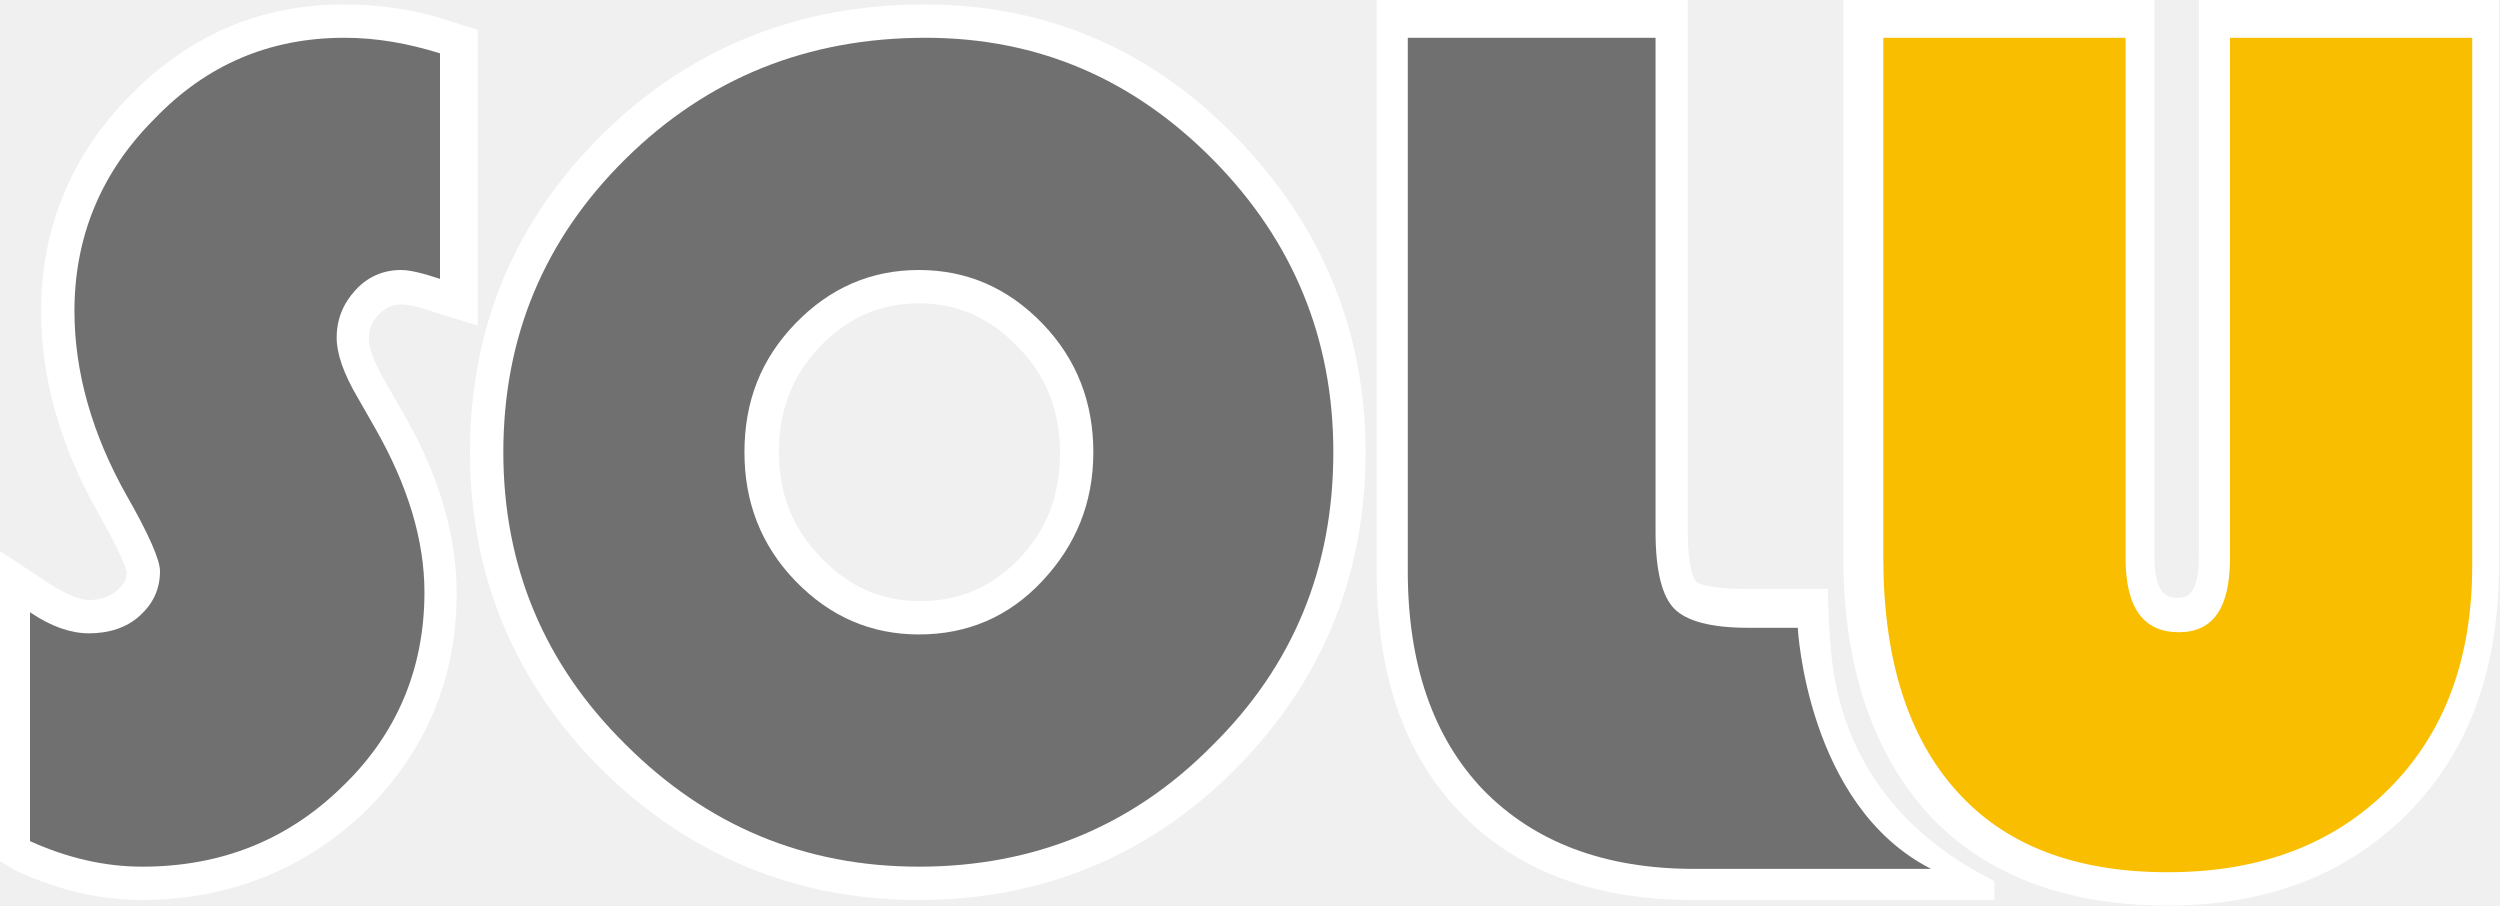
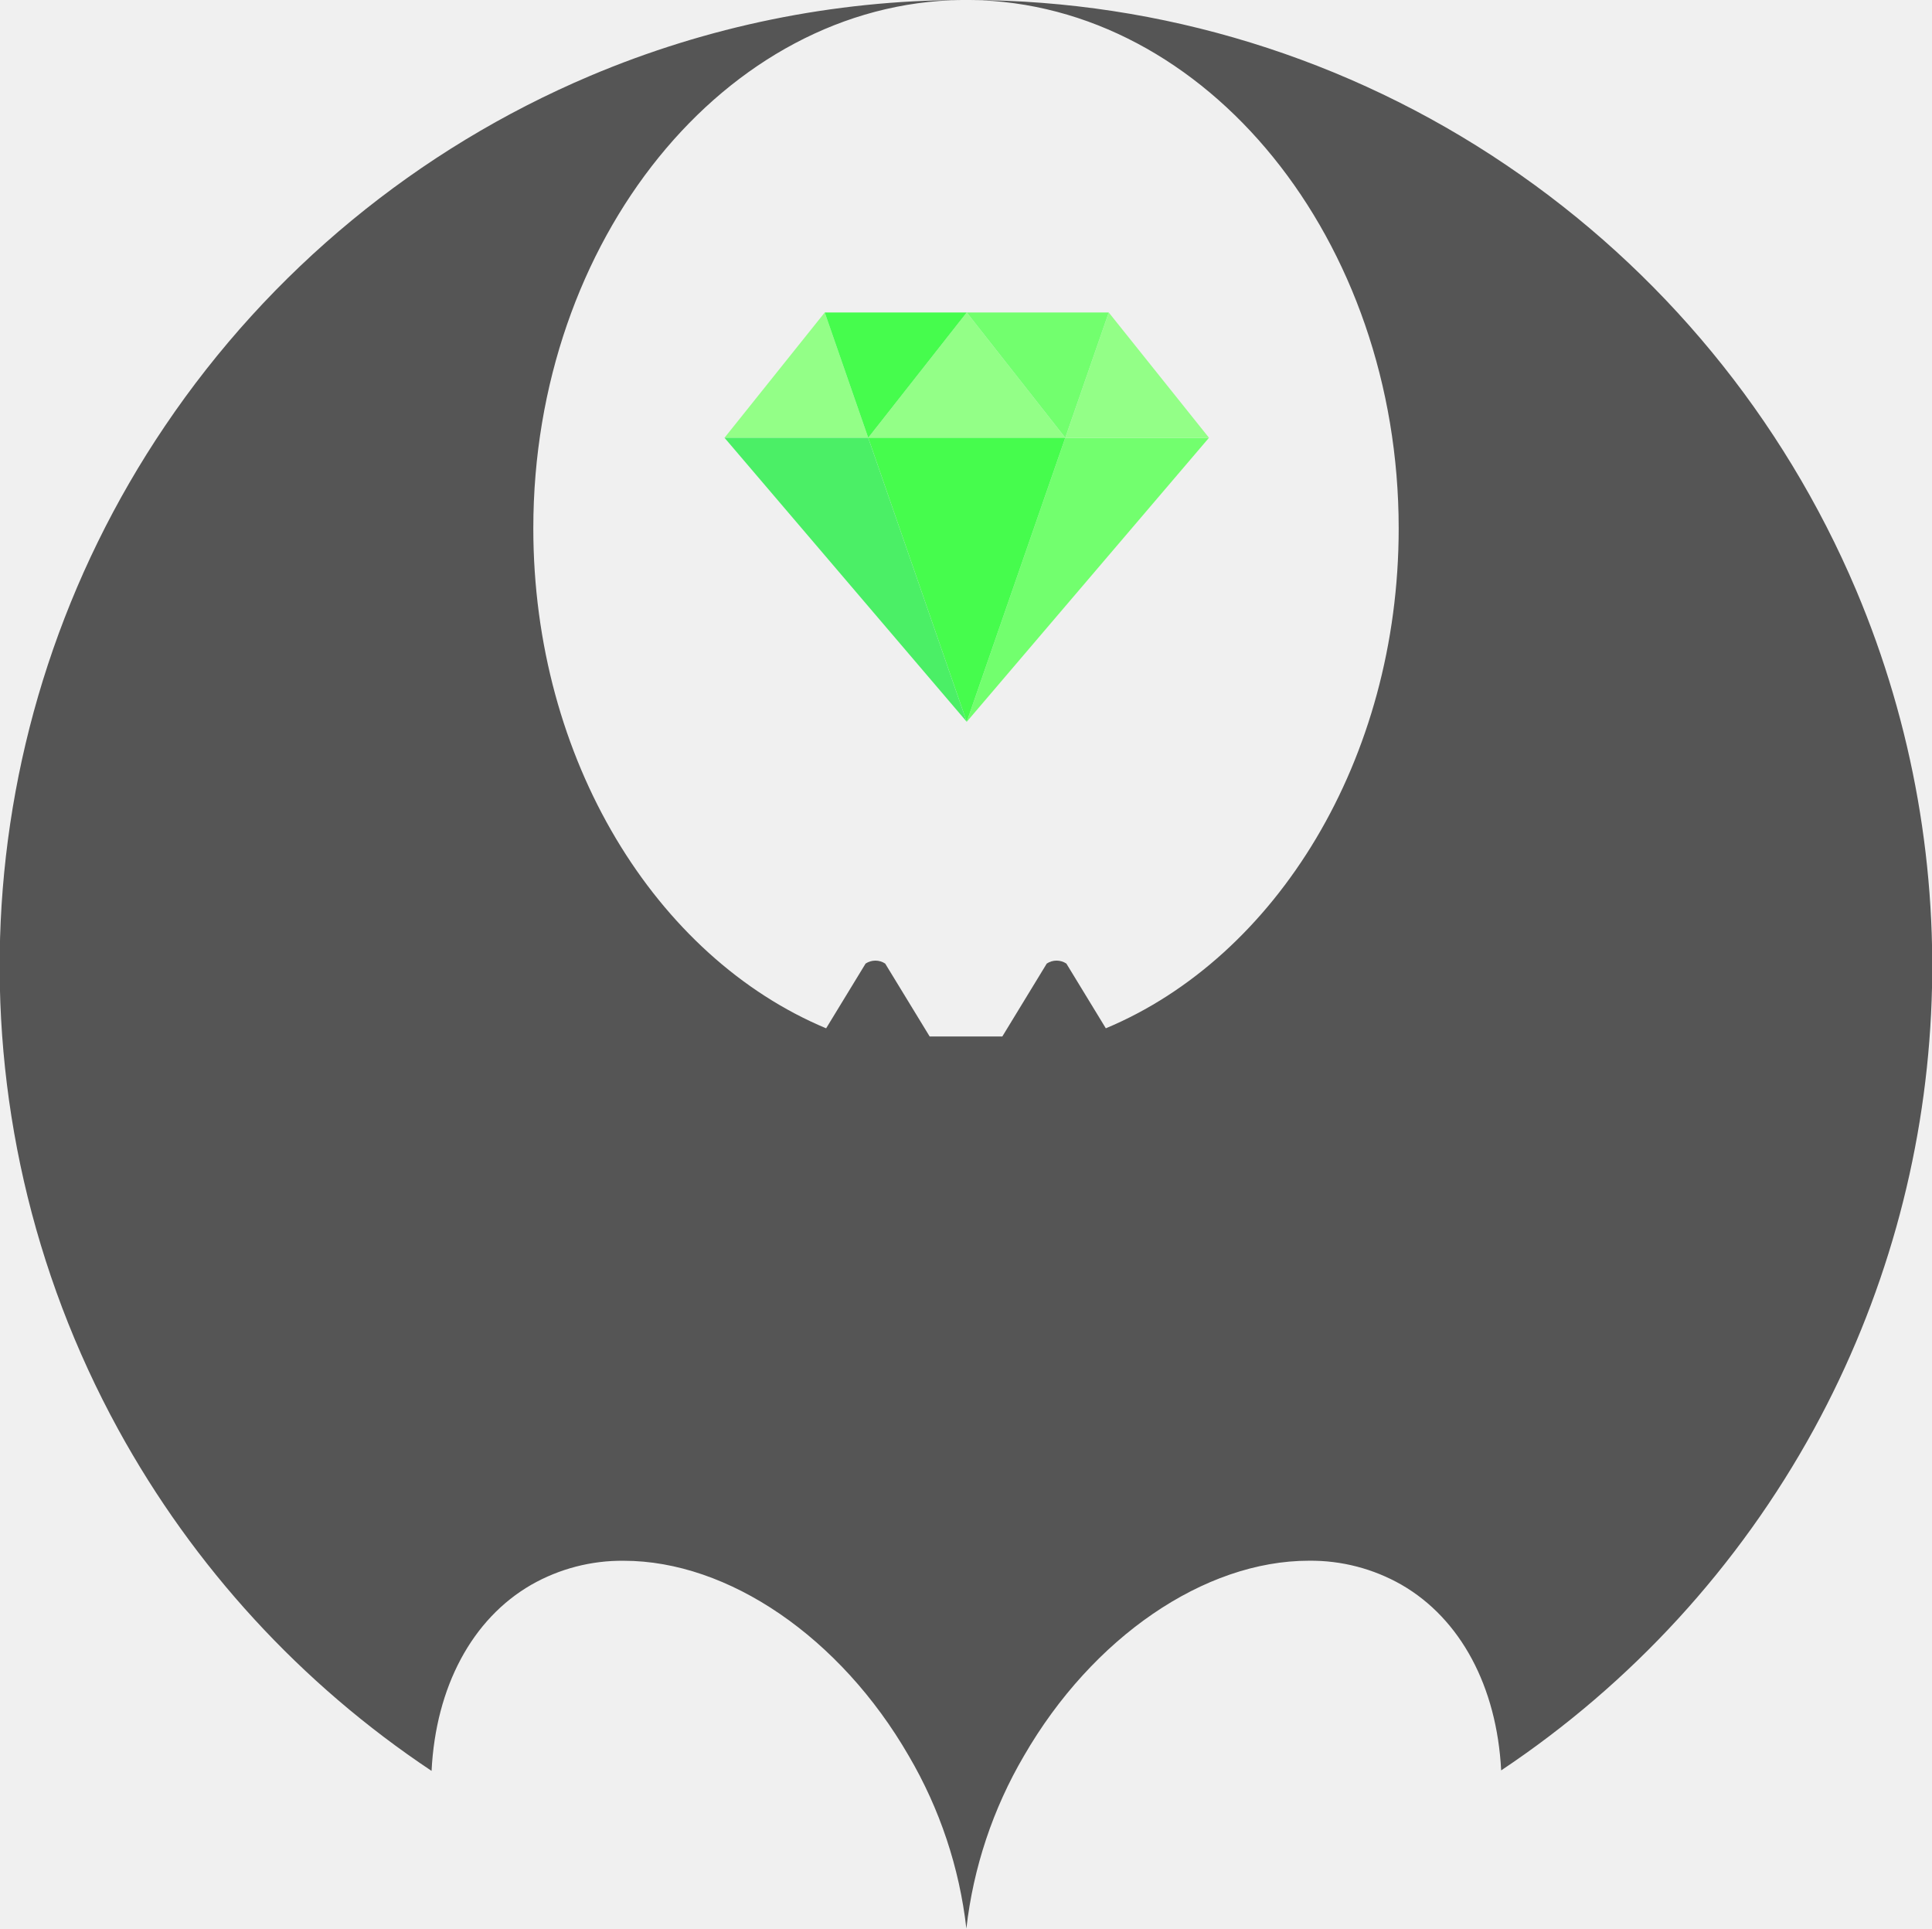
- <svg xmlns="http://www.w3.org/2000/svg" version="1.1" id="圖層_1" x="0px" y="0px" viewBox="0 0 225 81.5" style="enable-background:new 0 0 225 81.5;" xml:space="preserve">
-   <style type="text/css">
- 	.st0{fill:#FFFFFF;}
- 	.st1{fill:#717071;}
- 	.st2{fill:#F9BE00;}
- </style>
-   <g id="XMLID_2365_">
-     <path id="XMLID_888_" class="st0" d="M12.7,81c-3.8,0-7.4-0.9-11.2-2.6L0,77.5V49.6l4.4,2.9c1.9,1.2,3,1.5,3.6,1.5   c1.1,0,1.9-0.3,2.6-0.9c0.5-0.5,0.8-0.9,0.8-1.6c0-0.2-0.4-1.5-2.6-5.4C5.4,40.1,3.7,34,3.7,28c0-7.5,2.7-14,8-19.4   C17.1,3.1,23.5,0.4,31,0.4c3.2,0,6.7,0.5,9.8,1.6L43,2.7v26.6l-4.2-1.3c-1.7-0.6-2.5-0.6-2.7-0.6c-0.8,0-1.4,0.3-2,0.9   c-0.6,0.6-0.9,1.3-0.9,2.2c0,0.5,0.2,1.7,1.5,3.9l1.6,2.8c3.2,5.5,4.8,11,4.8,16.2c0,7.7-2.8,14.3-8.3,19.7   C27.3,78.3,20.5,81,12.7,81z" />
-     <path id="XMLID_2377_" class="st1" d="M39.6,4.8v20.3c-1.5-0.5-2.7-0.8-3.5-0.8c-1.6,0-3,0.6-4.1,1.8c-1.1,1.2-1.7,2.6-1.7,4.3   c0,1.4,0.6,3.2,1.9,5.4l1.6,2.8c2.9,5.1,4.4,10,4.4,14.7c0,6.9-2.5,12.8-7.4,17.5c-4.9,4.8-10.9,7.2-18,7.2   c-3.4,0-6.8-0.8-10.1-2.3V55.1C4.6,56.4,6.4,57,8,57c1.8,0,3.4-0.5,4.6-1.6c1.2-1.1,1.8-2.4,1.8-4c0-1-1-3.3-3-6.8   C8.3,39.1,6.7,33.5,6.7,28c0-6.7,2.4-12.5,7.2-17.3C18.6,5.8,24.3,3.4,31,3.4C33.9,3.4,36.7,3.9,39.6,4.8z" />
-     <path id="XMLID_889_" class="st0" d="M82.7,81C71.6,81,62,77,54.1,69.2c-7.8-7.8-11.8-17.4-11.8-28.5c0-11.2,4-20.8,11.9-28.6   c7.9-7.8,17.7-11.7,29-11.7c10.9,0,20.3,4,28,11.9c7.7,7.9,11.7,17.4,11.7,28.4c0,11.2-4,20.8-11.8,28.6C103.4,77,93.8,81,82.7,81z    M82.7,27.3c-3.5,0-6.4,1.3-8.9,3.9c-2.5,2.6-3.7,5.7-3.7,9.5c0,3.7,1.2,6.8,3.8,9.5c2.5,2.6,5.4,3.9,8.9,3.9   c3.6,0,6.5-1.3,8.9-3.8c2.5-2.6,3.7-5.7,3.7-9.5s-1.2-6.9-3.7-9.5C89.1,28.6,86.2,27.3,82.7,27.3z" />
-     <path id="XMLID_2373_" class="st1" d="M83.3,3.4c10.1,0,18.7,3.7,25.9,11c7.2,7.3,10.8,16.1,10.8,26.3c0,10.4-3.6,19.2-10.9,26.4   C101.9,74.4,93,78,82.7,78C72.4,78,63.6,74.3,56.3,67C49,59.8,45.3,51,45.3,40.7c0-10.4,3.7-19.2,11-26.4C63.7,7,72.7,3.4,83.3,3.4   z M82.7,24.3c-4.3,0-8,1.6-11.1,4.8c-3.1,3.2-4.6,7-4.6,11.6c0,4.5,1.5,8.4,4.6,11.6c3.1,3.2,6.8,4.8,11.1,4.8   c4.4,0,8.1-1.6,11.1-4.8c3-3.2,4.6-7,4.6-11.6c0-4.5-1.5-8.4-4.6-11.6C90.7,25.9,87,24.3,82.7,24.3z" />
-     <path id="XMLID_887_" class="st0" d="M152.4,81c-8.9,0-15.9-2.6-21-7.9c-5.1-5.3-7.5-12.5-7.5-21.7V0h28v47.8c0,4,0.8,4.6,0.8,4.6   c0,0,0.8,0.6,4.4,0.6h7.4l0.1,3.1c0.3,2.1-0.5,15.5,14.9,23.2l0,1.7H152.4z" />
-     <path id="XMLID_2370_" class="st1" d="M126.7,3.4h22.3v44.5c0,3.5,0.6,5.8,1.7,6.9c1.1,1.1,3.3,1.7,6.6,1.7h4.5c0,0,0.8,16,12,21.7   l-21.3,0c-8.1,0-14.4-2.4-19-7.1c-4.5-4.7-6.8-11.3-6.8-19.7V3.4z" />
-     <path id="XMLID_884_" class="st0" d="M195,81.5c-9.1,0-16.5-2.8-21.5-8.3c-4.9-5.4-7.6-13.2-7.6-23V0h28v50.1   c0,3.7,1.4,3.7,2.1,3.7c0.6,0,1.9,0,1.9-3.7V0h27v50.9c0,9.2-2.6,16.6-8.1,22.2C211.3,78.7,204.1,81.5,195,81.5z" />
-     <path id="XMLID_2367_" class="st2" d="M222.5,3.4v47.5c0,8.4-2.5,15.1-7.5,20.1c-5,5-11.6,7.5-19.9,7.5c-8.3,0-14.6-2.4-19-7.3   c-4.4-4.9-6.6-11.9-6.6-21V3.4h21.8v46.8c0,4.5,1.6,6.7,4.8,6.7c3.1,0,4.6-2.2,4.6-6.7V3.4H222.5z" />
+ <svg xmlns="http://www.w3.org/2000/svg" width="192" height="191.63" viewBox="0 0 192 191.63">
+   <g id="Group_3" data-name="Group 3" transform="translate(-64 -102.001)">
+     <path id="Union_3" data-name="Union 3" d="M96.035,191.63h0A43.719,43.719,0,0,0,90.32,174.5c-6.806-11.787-17.926-19.4-28.331-19.4a18.159,18.159,0,0,0-9.2,2.391c-5.872,3.39-9.481,10.13-9.9,18.49a96.494,96.494,0,0,1-31.135-33.924A95.872,95.872,0,0,1,16.4,42.324,96.285,96.285,0,0,1,58.632,7.543,95.382,95.382,0,0,1,95.527,0C72.077.312,53,23.862,53,52.5c0,23.015,12.191,42.619,29.1,49.688l3.921-6.433a1.763,1.763,0,0,1,1.949,0L92.39,103h7.219l4.417-7.246a1.763,1.763,0,0,1,1.949,0l3.921,6.433C126.807,95.116,139,75.512,139,52.5,139,23.862,119.922.312,96.474,0a95.525,95.525,0,0,1,53.2,16.393,96.285,96.285,0,0,1,34.781,42.237,95.979,95.979,0,0,1-4.185,83.387,96.465,96.465,0,0,1-31.086,33.914c-.432-8.339-4.04-15.062-9.9-18.445a18.164,18.164,0,0,0-9.2-2.391c-10.4,0-21.525,7.616-28.33,19.4a43.7,43.7,0,0,0-5.715,17.131h0Z" transform="translate(64 102.001)" fill="#555" />
+     <g id="_002-diamond" data-name="002-diamond" transform="translate(136 93.328)">
+       <path id="Path_4" data-name="Path 4" d="M265.792,172.138,256,200.363l24.074-28.225Z" transform="translate(-231.926 -119.962)" fill="#72ff6e" />
+       <g id="Group_2" data-name="Group 2" transform="translate(0 39.724)">
+         <path id="Path_5" data-name="Path 5" d="M9.962,39.724,0,52.176H14.282Z" transform="translate(0 -39.724)" fill="#93ff87" />
+         <path id="Path_6" data-name="Path 6" d="M360.129,52.176h14.282l-9.962-12.452Z" transform="translate(-326.263 -39.724)" fill="#93ff87" />
+         <path id="Path_7" data-name="Path 7" d="M171.456,52.176l-9.792-12.452-9.792,12.452Z" transform="translate(-137.589 -39.724)" fill="#93ff87" />
+       </g>
+       <path id="Path_8" data-name="Path 8" d="M120.043,39.724H105.931l4.32,12.452Z" transform="translate(-95.969)" fill="#46fc4d" />
+       <path id="Path_9" data-name="Path 9" d="M270.112,39.724H256l9.792,12.452Z" transform="translate(-231.926)" fill="#72ff6e" />
+       <path id="Path_10" data-name="Path 10" d="M151.871,172.138l9.792,28.225,9.792-28.225Z" transform="translate(-137.589 -119.962)" fill="#46fc4d" />
+       <path id="Path_11" data-name="Path 11" d="M0,172.138l24.074,28.225-9.792-28.225Z" transform="translate(0 -119.962)" fill="#4bef66" />
+     </g>
  </g>
</svg>
